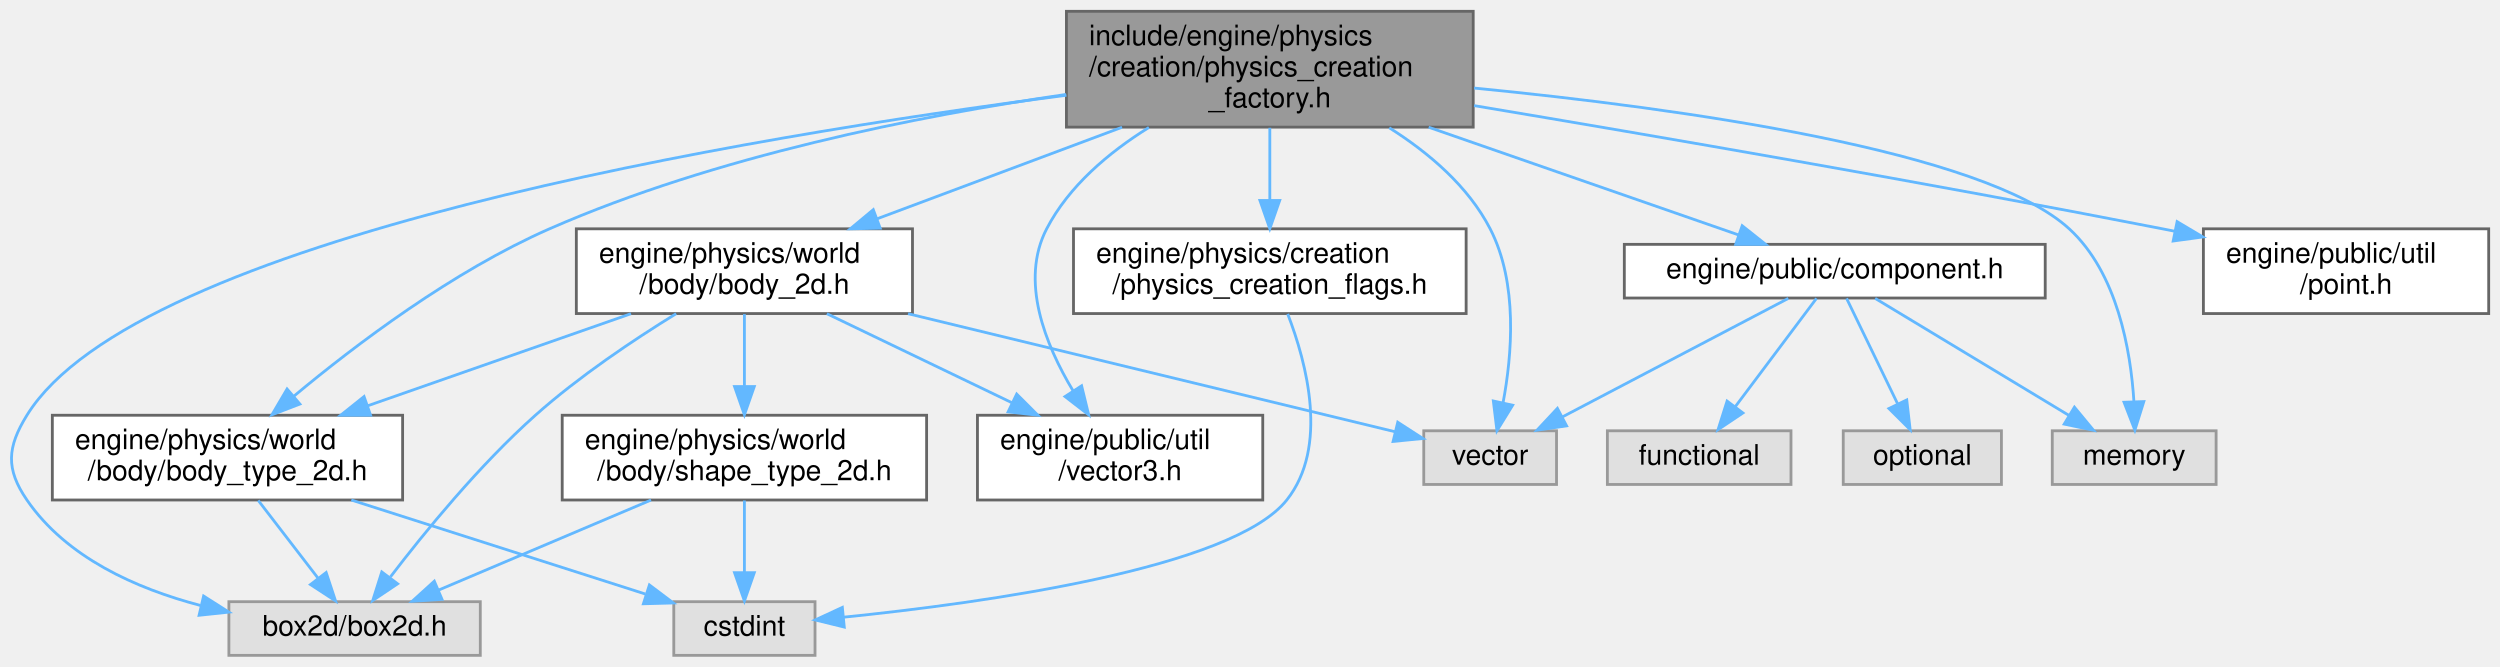
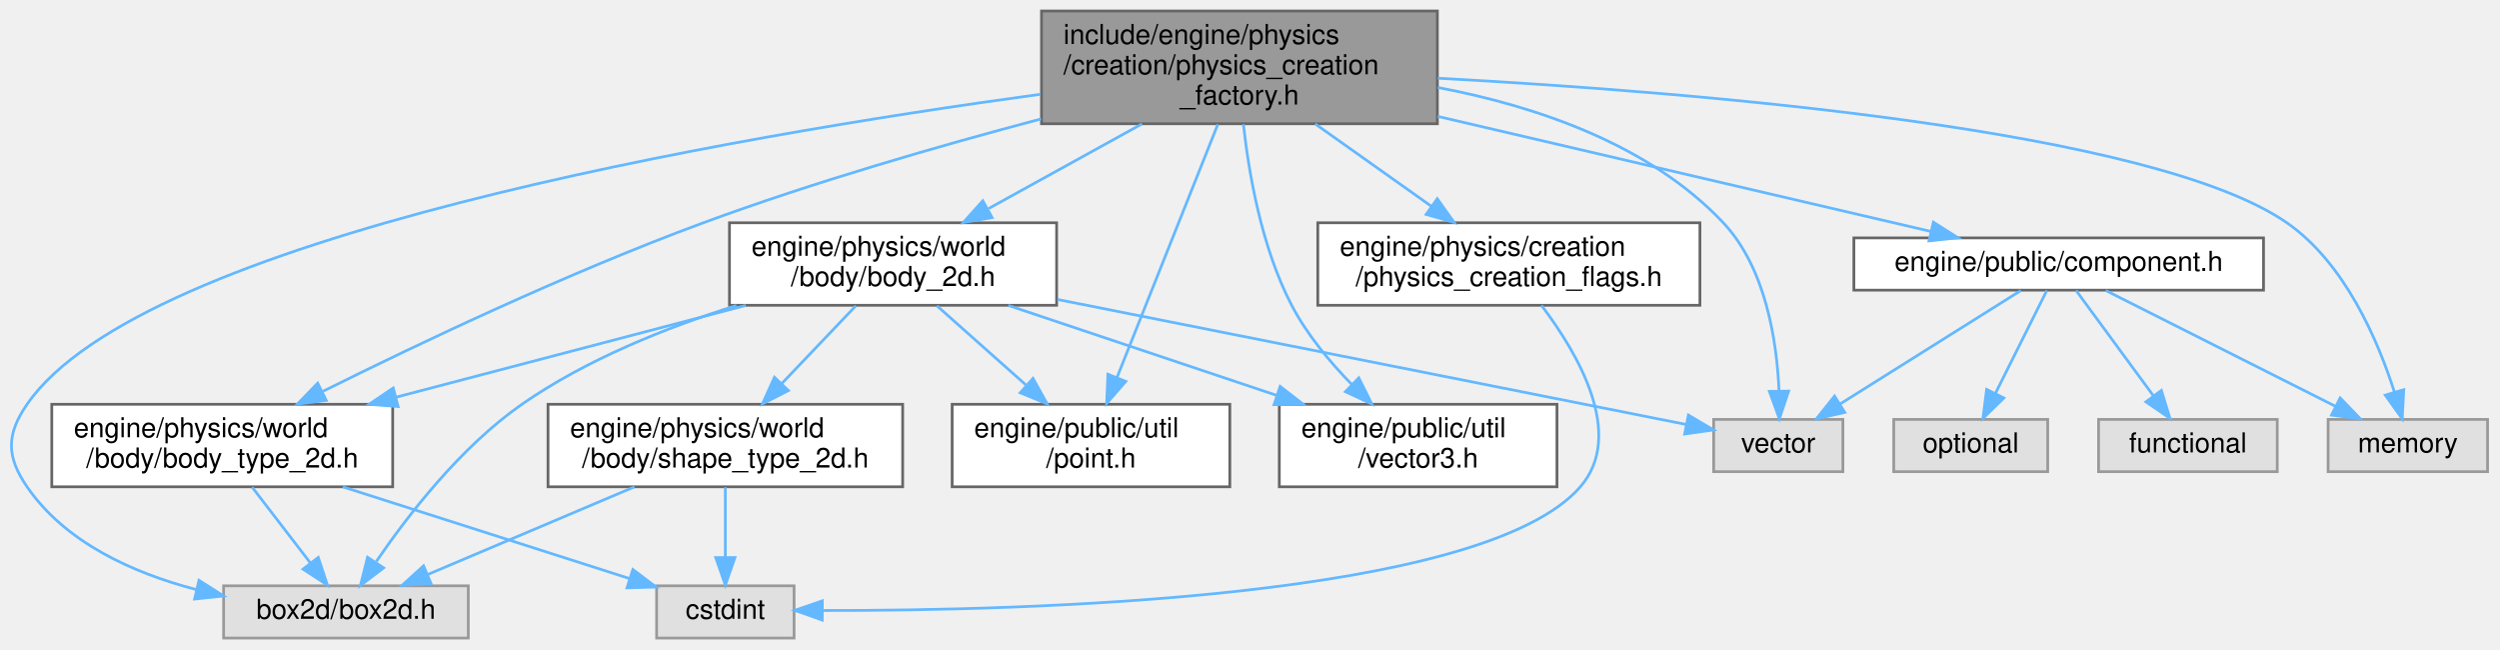
- <svg xmlns="http://www.w3.org/2000/svg" xmlns:xlink="http://www.w3.org/1999/xlink" width="885pt" height="236pt" viewBox="0.00 0.00 885.03 236.00">
+ <svg xmlns="http://www.w3.org/2000/svg" xmlns:xlink="http://www.w3.org/1999/xlink" width="909pt" height="236pt" viewBox="0.00 0.00 908.68 236.00">
  <g id="graph0" class="graph" transform="scale(1 1) rotate(0) translate(4 232)">
    <g id="Node000001" class="node">
      <g id="a_Node000001">
        <a xlink:title=" ">
-           <polygon fill="#999999" stroke="#666666" points="517.53,-228 373.53,-228 373.53,-187 517.53,-187 517.53,-228" />
-           <text text-anchor="start" x="381.53" y="-216" font-family="Helvetica,sans-Serif" font-size="10.00">include/engine/physics</text>
-           <text text-anchor="start" x="381.53" y="-205" font-family="Helvetica,sans-Serif" font-size="10.00">/creation/physics_creation</text>
-           <text text-anchor="middle" x="445.53" y="-194" font-family="Helvetica,sans-Serif" font-size="10.00">_factory.h</text>
+           <polygon fill="#999999" stroke="#666666" points="518.68,-228 374.68,-228 374.68,-187 518.68,-187 518.68,-228" />
+           <text text-anchor="start" x="382.68" y="-216" font-family="Helvetica,sans-Serif" font-size="10.00">include/engine/physics</text>
+           <text text-anchor="start" x="382.68" y="-205" font-family="Helvetica,sans-Serif" font-size="10.00">/creation/physics_creation</text>
+           <text text-anchor="middle" x="446.68" y="-194" font-family="Helvetica,sans-Serif" font-size="10.00">_factory.h</text>
        </a>
      </g>
    </g>
    <g id="Node000002" class="node">
      <g id="a_Node000002">
        <a xlink:title=" ">
-           <polygon fill="#e0e0e0" stroke="#999999" points="166.03,-19 77.03,-19 77.03,0 166.03,0 166.03,-19" />
-           <text text-anchor="middle" x="121.53" y="-7" font-family="Helvetica,sans-Serif" font-size="10.00">box2d/box2d.h</text>
+           <polygon fill="#e0e0e0" stroke="#999999" points="166.18,-19 77.18,-19 77.18,0 166.18,0 166.18,-19" />
+           <text text-anchor="middle" x="121.68" y="-7" font-family="Helvetica,sans-Serif" font-size="10.00">box2d/box2d.h</text>
        </a>
      </g>
    </g>
    <g id="edge1_Node000001_Node000002" class="edge">
      <g id="a_edge1_Node000001_Node000002">
        <a xlink:title=" ">
-           <path fill="none" stroke="#63b8ff" d="M373.52,-198.28C258.99,-183.42 44.28,-147.69 5.53,-85 -1.48,-73.66 -2.02,-65.99 5.53,-55 19.47,-34.72 44.03,-23.67 66.98,-17.66" />
-           <polygon fill="#63b8ff" stroke="#63b8ff" points="68.08,-21 77.02,-15.31 66.48,-14.19 68.08,-21" />
+           <path fill="none" stroke="#63b8ff" d="M374.28,-197.72C260.27,-182.18 47.52,-145.62 5.68,-85 -1.9,-74.03 -1.88,-65.99 5.68,-55 19.62,-34.72 44.18,-23.67 67.12,-17.66" />
+           <polygon fill="#63b8ff" stroke="#63b8ff" points="68.22,-21 77.16,-15.31 66.63,-14.19 68.22,-21" />
        </a>
      </g>
    </g>
    <g id="Node000003" class="node">
      <g id="a_Node000003">
        <a xlink:href="physics__creation__flags_8h.html" target="_top" xlink:title=" ">
-           <polygon fill="white" stroke="#666666" points="515.03,-151 376.03,-151 376.03,-121 515.03,-121 515.03,-151" />
-           <text text-anchor="start" x="384.03" y="-139" font-family="Helvetica,sans-Serif" font-size="10.00">engine/physics/creation</text>
-           <text text-anchor="middle" x="445.53" y="-128" font-family="Helvetica,sans-Serif" font-size="10.00">/physics_creation_flags.h</text>
+           <polygon fill="white" stroke="#666666" points="614.18,-151 475.18,-151 475.18,-121 614.18,-121 614.18,-151" />
+           <text text-anchor="start" x="483.18" y="-139" font-family="Helvetica,sans-Serif" font-size="10.00">engine/physics/creation</text>
+           <text text-anchor="middle" x="544.68" y="-128" font-family="Helvetica,sans-Serif" font-size="10.00">/physics_creation_flags.h</text>
        </a>
      </g>
    </g>
    <g id="edge2_Node000001_Node000003" class="edge">
      <g id="a_edge2_Node000001_Node000003">
        <a xlink:title=" ">
-           <path fill="none" stroke="#63b8ff" d="M445.53,-186.77C445.53,-178.85 445.53,-169.63 445.53,-161.3" />
-           <polygon fill="#63b8ff" stroke="#63b8ff" points="449.03,-161.04 445.53,-151.04 442.03,-161.04 449.03,-161.04" />
+           <path fill="none" stroke="#63b8ff" d="M474.23,-186.96C487.42,-177.6 503.19,-166.42 516.47,-157.01" />
+           <polygon fill="#63b8ff" stroke="#63b8ff" points="518.64,-159.75 524.78,-151.11 514.59,-154.04 518.64,-159.75" />
        </a>
      </g>
    </g>
    <g id="Node000005" class="node">
      <g id="a_Node000005">
        <a xlink:href="body__2d_8h.html" target="_top" xlink:title=" ">
-           <polygon fill="white" stroke="#666666" points="319.03,-151 200.03,-151 200.03,-121 319.03,-121 319.03,-151" />
-           <text text-anchor="start" x="208.03" y="-139" font-family="Helvetica,sans-Serif" font-size="10.00">engine/physics/world</text>
-           <text text-anchor="middle" x="259.53" y="-128" font-family="Helvetica,sans-Serif" font-size="10.00">/body/body_2d.h</text>
+           <polygon fill="white" stroke="#666666" points="380.18,-151 261.18,-151 261.18,-121 380.18,-121 380.18,-151" />
+           <text text-anchor="start" x="269.18" y="-139" font-family="Helvetica,sans-Serif" font-size="10.00">engine/physics/world</text>
+           <text text-anchor="middle" x="320.68" y="-128" font-family="Helvetica,sans-Serif" font-size="10.00">/body/body_2d.h</text>
        </a>
      </g>
    </g>
    <g id="edge4_Node000001_Node000005" class="edge">
      <g id="a_edge4_Node000001_Node000005">
        <a xlink:title=" ">
-           <path fill="none" stroke="#63b8ff" d="M393.22,-186.96C365.95,-176.76 332.86,-164.4 306.42,-154.52" />
-           <polygon fill="#63b8ff" stroke="#63b8ff" points="307.6,-151.23 297.01,-151 305.15,-157.78 307.6,-151.23" />
+           <path fill="none" stroke="#63b8ff" d="M411.24,-186.96C393.8,-177.33 372.85,-165.78 355.49,-156.2" />
+           <polygon fill="#63b8ff" stroke="#63b8ff" points="356.71,-152.88 346.26,-151.11 353.33,-159.01 356.71,-152.88" />
        </a>
      </g>
    </g>
    <g id="Node000006" class="node">
      <g id="a_Node000006">
        <a xlink:href="body__type__2d_8h.html" target="_top" xlink:title=" ">
-           <polygon fill="white" stroke="#666666" points="138.53,-85 14.53,-85 14.53,-55 138.53,-55 138.53,-85" />
-           <text text-anchor="start" x="22.53" y="-73" font-family="Helvetica,sans-Serif" font-size="10.00">engine/physics/world</text>
-           <text text-anchor="middle" x="76.53" y="-62" font-family="Helvetica,sans-Serif" font-size="10.00">/body/body_type_2d.h</text>
-         </a>
-       </g>
-     </g>
-     <g id="edge14_Node000001_Node000006" class="edge">
-       <g id="a_edge14_Node000001_Node000006">
-         <a xlink:title=" ">
-           <path fill="none" stroke="#63b8ff" d="M373.36,-198.57C320.96,-190.98 249.25,-176.74 190.53,-151 156.36,-136.02 121.97,-110.04 100.04,-91.76" />
-           <polygon fill="#63b8ff" stroke="#63b8ff" points="102.16,-88.97 92.27,-85.17 97.63,-94.3 102.16,-88.97" />
+           <polygon fill="white" stroke="#666666" points="138.68,-85 14.68,-85 14.68,-55 138.68,-55 138.68,-85" />
+           <text text-anchor="start" x="22.68" y="-73" font-family="Helvetica,sans-Serif" font-size="10.00">engine/physics/world</text>
+           <text text-anchor="middle" x="76.68" y="-62" font-family="Helvetica,sans-Serif" font-size="10.00">/body/body_type_2d.h</text>
+         </a>
+       </g>
+     </g>
+     <g id="edge15_Node000001_Node000006" class="edge">
+       <g id="a_edge15_Node000001_Node000006">
+         <a xlink:title=" ">
+           <path fill="none" stroke="#63b8ff" d="M374.53,-188.76C337.39,-178.93 291.64,-165.73 251.68,-151 202.68,-132.95 148.28,-107.12 113.33,-89.73" />
+           <polygon fill="#63b8ff" stroke="#63b8ff" points="114.52,-86.42 104.01,-85.07 111.39,-92.68 114.52,-86.42" />
        </a>
      </g>
    </g>
    <g id="Node000008" class="node">
      <g id="a_Node000008">
-         <a xlink:href="vector3_8h.html" target="_top" xlink:title=" ">
-           <polygon fill="white" stroke="#666666" points="443.03,-85 342.03,-85 342.03,-55 443.03,-55 443.03,-85" />
-           <text text-anchor="start" x="350.03" y="-73" font-family="Helvetica,sans-Serif" font-size="10.00">engine/public/util</text>
-           <text text-anchor="middle" x="392.53" y="-62" font-family="Helvetica,sans-Serif" font-size="10.00">/vector3.h</text>
+         <a xlink:href="point_8h.html" target="_top" xlink:title=" ">
+           <polygon fill="white" stroke="#666666" points="443.18,-85 342.18,-85 342.18,-55 443.18,-55 443.18,-85" />
+           <text text-anchor="start" x="350.18" y="-73" font-family="Helvetica,sans-Serif" font-size="10.00">engine/public/util</text>
+           <text text-anchor="middle" x="392.68" y="-62" font-family="Helvetica,sans-Serif" font-size="10.00">/point.h</text>
        </a>
      </g>
    </g>
    <g id="edge21_Node000001_Node000008" class="edge">
      <g id="a_edge21_Node000001_Node000008">
        <a xlink:title=" ">
-           <path fill="none" stroke="#63b8ff" d="M402.72,-186.88C388.55,-178.06 374.41,-166.17 366.53,-151 356.98,-132.63 365.98,-110.08 375.91,-93.6" />
-           <polygon fill="#63b8ff" stroke="#63b8ff" points="378.9,-95.43 381.41,-85.14 373.03,-91.62 378.9,-95.43" />
+           <path fill="none" stroke="#63b8ff" d="M438.82,-186.8C429.11,-162.43 412.6,-120.99 402.18,-94.85" />
+           <polygon fill="#63b8ff" stroke="#63b8ff" points="405.34,-93.32 398.39,-85.33 398.84,-95.91 405.34,-93.32" />
        </a>
      </g>
    </g>
    <g id="Node000009" class="node">
      <g id="a_Node000009">
-         <a xlink:title=" ">
-           <polygon fill="#e0e0e0" stroke="#999999" points="547.03,-79.5 500.03,-79.5 500.03,-60.5 547.03,-60.5 547.03,-79.5" />
-           <text text-anchor="middle" x="523.53" y="-67.5" font-family="Helvetica,sans-Serif" font-size="10.00">vector</text>
-         </a>
-       </g>
-     </g>
-     <g id="edge23_Node000001_Node000009" class="edge">
-       <g id="a_edge23_Node000001_Node000009">
-         <a xlink:title=" ">
-           <path fill="none" stroke="#63b8ff" d="M487.81,-186.77C501.8,-177.94 515.76,-166.07 523.53,-151 533.45,-131.76 531.29,-106.29 528.08,-89.32" />
-           <polygon fill="#63b8ff" stroke="#63b8ff" points="531.5,-88.55 525.94,-79.53 524.66,-90.05 531.5,-88.55" />
+         <a xlink:href="vector3_8h.html" target="_top" xlink:title=" ">
+           <polygon fill="white" stroke="#666666" points="562.18,-85 461.18,-85 461.18,-55 562.18,-55 562.18,-85" />
+           <text text-anchor="start" x="469.18" y="-73" font-family="Helvetica,sans-Serif" font-size="10.00">engine/public/util</text>
+           <text text-anchor="middle" x="511.68" y="-62" font-family="Helvetica,sans-Serif" font-size="10.00">/vector3.h</text>
+         </a>
+       </g>
+     </g>
+     <g id="edge22_Node000001_Node000009" class="edge">
+       <g id="a_edge22_Node000001_Node000009">
+         <a xlink:title=" ">
+           <path fill="none" stroke="#63b8ff" d="M448.12,-186.83C450.1,-168.83 454.77,-141.89 465.68,-121 471.19,-110.43 479.52,-100.42 487.59,-92.16" />
+           <polygon fill="#63b8ff" stroke="#63b8ff" points="490.1,-94.6 494.83,-85.11 485.22,-89.58 490.1,-94.6" />
        </a>
      </g>
    </g>
    <g id="Node000010" class="node">
      <g id="a_Node000010">
+         <a xlink:title=" ">
+           <polygon fill="#e0e0e0" stroke="#999999" points="666.18,-79.5 619.18,-79.5 619.18,-60.5 666.18,-60.5 666.18,-79.5" />
+           <text text-anchor="middle" x="642.68" y="-67.5" font-family="Helvetica,sans-Serif" font-size="10.00">vector</text>
+         </a>
+       </g>
+     </g>
+     <g id="edge24_Node000001_Node000010" class="edge">
+       <g id="a_edge24_Node000001_Node000010">
+         <a xlink:title=" ">
+           <path fill="none" stroke="#63b8ff" d="M518.84,-200.19C554.66,-193.4 595.88,-179.46 622.68,-151 638.2,-134.5 642.18,-107.83 642.95,-89.87" />
+           <polygon fill="#63b8ff" stroke="#63b8ff" points="646.45,-89.79 643.08,-79.75 639.45,-89.7 646.45,-89.79" />
+         </a>
+       </g>
+     </g>
+     <g id="Node000011" class="node">
+       <g id="a_Node000011">
        <a xlink:href="component_8h.html" target="_top" xlink:title=" ">
-           <polygon fill="white" stroke="#666666" points="720.03,-145.5 571.03,-145.5 571.03,-126.5 720.03,-126.5 720.03,-145.5" />
-           <text text-anchor="middle" x="645.53" y="-133.5" font-family="Helvetica,sans-Serif" font-size="10.00">engine/public/component.h</text>
-         </a>
-       </g>
-     </g>
-     <g id="edge15_Node000001_Node000010" class="edge">
-       <g id="a_edge15_Node000001_Node000010">
-         <a xlink:title=" ">
-           <path fill="none" stroke="#63b8ff" d="M501.77,-186.96C537.07,-174.69 581.42,-159.28 611.45,-148.84" />
-           <polygon fill="#63b8ff" stroke="#63b8ff" points="612.76,-152.09 621.06,-145.5 610.46,-145.48 612.76,-152.09" />
-         </a>
-       </g>
-     </g>
-     <g id="Node000012" class="node">
-       <g id="a_Node000012">
-         <a xlink:title=" ">
-           <polygon fill="#e0e0e0" stroke="#999999" points="780.53,-79.5 722.53,-79.5 722.53,-60.5 780.53,-60.5 780.53,-79.5" />
-           <text text-anchor="middle" x="751.53" y="-67.5" font-family="Helvetica,sans-Serif" font-size="10.00">memory</text>
-         </a>
-       </g>
-     </g>
-     <g id="edge22_Node000001_Node000012" class="edge">
-       <g id="a_edge22_Node000001_Node000012">
-         <a xlink:title=" ">
-           <path fill="none" stroke="#63b8ff" d="M517.86,-200.83C591.29,-193.63 698.37,-178.67 728.53,-151 745.55,-135.39 750.28,-108.09 751.44,-89.78" />
-           <polygon fill="#63b8ff" stroke="#63b8ff" points="754.94,-89.84 751.77,-79.72 747.94,-89.6 754.94,-89.84" />
-         </a>
-       </g>
-     </g>
-     <g id="Node000014" class="node">
-       <g id="a_Node000014">
-         <a xlink:href="point_8h.html" target="_top" xlink:title=" ">
-           <polygon fill="white" stroke="#666666" points="877.03,-151 776.03,-151 776.03,-121 877.03,-121 877.03,-151" />
-           <text text-anchor="start" x="784.03" y="-139" font-family="Helvetica,sans-Serif" font-size="10.00">engine/public/util</text>
-           <text text-anchor="middle" x="826.53" y="-128" font-family="Helvetica,sans-Serif" font-size="10.00">/point.h</text>
-         </a>
-       </g>
-     </g>
-     <g id="edge20_Node000001_Node000014" class="edge">
-       <g id="a_edge20_Node000001_Node000014">
-         <a xlink:title=" ">
-           <path fill="none" stroke="#63b8ff" d="M517.84,-194.61C581.98,-183.87 678.16,-167.29 761.53,-151 762.98,-150.72 764.45,-150.43 765.93,-150.13" />
-           <polygon fill="#63b8ff" stroke="#63b8ff" points="766.72,-153.54 775.83,-148.12 765.33,-146.68 766.72,-153.54" />
+           <polygon fill="white" stroke="#666666" points="819.18,-145.5 670.18,-145.5 670.18,-126.5 819.18,-126.5 819.18,-145.5" />
+           <text text-anchor="middle" x="744.68" y="-133.5" font-family="Helvetica,sans-Serif" font-size="10.00">engine/public/component.h</text>
+         </a>
+       </g>
+     </g>
+     <g id="edge16_Node000001_Node000011" class="edge">
+       <g id="a_edge16_Node000001_Node000011">
+         <a xlink:title=" ">
+           <path fill="none" stroke="#63b8ff" d="M518.81,-189.68C574.62,-176.66 650.23,-159.03 698.24,-147.83" />
+           <polygon fill="#63b8ff" stroke="#63b8ff" points="699.1,-151.22 708.05,-145.54 697.51,-144.41 699.1,-151.22" />
+         </a>
+       </g>
+     </g>
+     <g id="Node000013" class="node">
+       <g id="a_Node000013">
+         <a xlink:title=" ">
+           <polygon fill="#e0e0e0" stroke="#999999" points="900.68,-79.5 842.68,-79.5 842.68,-60.5 900.68,-60.5 900.68,-79.5" />
+           <text text-anchor="middle" x="871.68" y="-67.5" font-family="Helvetica,sans-Serif" font-size="10.00">memory</text>
+         </a>
+       </g>
+     </g>
+     <g id="edge23_Node000001_Node000013" class="edge">
+       <g id="a_edge23_Node000001_Node000013">
+         <a xlink:title=" ">
+           <path fill="none" stroke="#63b8ff" d="M518.83,-203.56C615.08,-198.37 778.99,-184.76 827.68,-151 848.8,-136.35 860.82,-108.16 866.79,-89.46" />
+           <polygon fill="#63b8ff" stroke="#63b8ff" points="870.19,-90.3 869.63,-79.72 863.47,-88.34 870.19,-90.3" />
        </a>
      </g>
    </g>
    <g id="Node000004" class="node">
      <g id="a_Node000004">
        <a xlink:title=" ">
-           <polygon fill="#e0e0e0" stroke="#999999" points="284.53,-19 234.53,-19 234.53,0 284.53,0 284.53,-19" />
-           <text text-anchor="middle" x="259.53" y="-7" font-family="Helvetica,sans-Serif" font-size="10.00">cstdint</text>
+           <polygon fill="#e0e0e0" stroke="#999999" points="284.68,-19 234.68,-19 234.68,0 284.68,0 284.68,-19" />
+           <text text-anchor="middle" x="259.68" y="-7" font-family="Helvetica,sans-Serif" font-size="10.00">cstdint</text>
        </a>
      </g>
    </g>
    <g id="edge3_Node000003_Node000004" class="edge">
      <g id="a_edge3_Node000003_Node000004">
        <a xlink:title=" ">
-           <path fill="none" stroke="#63b8ff" d="M451.86,-120.87C458.6,-103.42 466.43,-73.75 451.53,-55 432.3,-30.8 344.6,-18.6 294.64,-13.51" />
-           <polygon fill="#63b8ff" stroke="#63b8ff" points="294.88,-10.01 284.59,-12.53 294.2,-16.98 294.88,-10.01" />
+           <path fill="none" stroke="#63b8ff" d="M556.55,-120.94C569.74,-103.57 587.13,-73.98 570.68,-55 535.34,-14.25 368.99,-9.9 295.14,-10.03" />
+           <polygon fill="#63b8ff" stroke="#63b8ff" points="294.92,-6.54 284.94,-10.08 294.96,-13.54 294.92,-6.54" />
        </a>
      </g>
    </g>
    <g id="edge5_Node000005_Node000002" class="edge">
      <g id="a_edge5_Node000005_Node000002">
        <a xlink:title=" ">
-           <path fill="none" stroke="#63b8ff" d="M235.36,-120.96C220.3,-111.68 200.93,-98.72 185.53,-85 165.73,-67.37 146.37,-43.67 134.22,-27.78" />
-           <polygon fill="#63b8ff" stroke="#63b8ff" points="136.76,-25.33 127.96,-19.43 131.16,-29.53 136.76,-25.33" />
+           <path fill="none" stroke="#63b8ff" d="M263.73,-120.94C238.39,-112.97 209.06,-101.27 185.68,-85 163.44,-69.53 144.16,-44.58 132.73,-27.87" />
+           <polygon fill="#63b8ff" stroke="#63b8ff" points="135.38,-25.52 126.94,-19.11 129.54,-29.38 135.38,-25.52" />
        </a>
      </g>
    </g>
    <g id="edge6_Node000005_Node000006" class="edge">
      <g id="a_edge6_Node000005_Node000006">
        <a xlink:title=" ">
-           <path fill="none" stroke="#63b8ff" d="M219.37,-120.95C191.96,-111.37 155.45,-98.6 126.21,-88.37" />
-           <polygon fill="#63b8ff" stroke="#63b8ff" points="127.19,-85.01 116.6,-85.01 124.88,-91.62 127.19,-85.01" />
+           <path fill="none" stroke="#63b8ff" d="M267.13,-120.95C229.62,-111.12 179.36,-97.93 139.89,-87.58" />
+           <polygon fill="#63b8ff" stroke="#63b8ff" points="140.66,-84.16 130.1,-85.01 138.88,-90.93 140.66,-84.16" />
        </a>
      </g>
    </g>
    <g id="Node000007" class="node">
      <g id="a_Node000007">
        <a xlink:href="shape__type__2d_8h.html" target="_top" xlink:title=" ">
-           <polygon fill="white" stroke="#666666" points="324.03,-85 195.03,-85 195.03,-55 324.03,-55 324.03,-85" />
-           <text text-anchor="start" x="203.03" y="-73" font-family="Helvetica,sans-Serif" font-size="10.00">engine/physics/world</text>
-           <text text-anchor="middle" x="259.53" y="-62" font-family="Helvetica,sans-Serif" font-size="10.00">/body/shape_type_2d.h</text>
+           <polygon fill="white" stroke="#666666" points="324.18,-85 195.18,-85 195.18,-55 324.18,-55 324.18,-85" />
+           <text text-anchor="start" x="203.18" y="-73" font-family="Helvetica,sans-Serif" font-size="10.00">engine/physics/world</text>
+           <text text-anchor="middle" x="259.68" y="-62" font-family="Helvetica,sans-Serif" font-size="10.00">/body/shape_type_2d.h</text>
        </a>
      </g>
    </g>
    <g id="edge9_Node000005_Node000007" class="edge">
      <g id="a_edge9_Node000005_Node000007">
        <a xlink:title=" ">
-           <path fill="none" stroke="#63b8ff" d="M259.53,-120.8C259.53,-113.34 259.53,-103.99 259.53,-95.41" />
-           <polygon fill="#63b8ff" stroke="#63b8ff" points="263.03,-95.16 259.53,-85.16 256.03,-95.16 263.03,-95.16" />
+           <path fill="none" stroke="#63b8ff" d="M307.14,-120.8C299.24,-112.51 289.12,-101.89 280.25,-92.59" />
+           <polygon fill="#63b8ff" stroke="#63b8ff" points="282.61,-89.99 273.18,-85.16 277.54,-94.82 282.61,-89.99" />
        </a>
      </g>
    </g>
    <g id="edge12_Node000005_Node000008" class="edge">
      <g id="a_edge12_Node000005_Node000008">
        <a xlink:title=" ">
-           <path fill="none" stroke="#63b8ff" d="M288.72,-120.95C307.95,-111.7 333.33,-99.49 354.19,-89.45" />
-           <polygon fill="#63b8ff" stroke="#63b8ff" points="355.92,-92.5 363.41,-85.01 352.88,-86.19 355.92,-92.5" />
+           <path fill="none" stroke="#63b8ff" d="M336.65,-120.8C346.16,-112.34 358.4,-101.46 369.01,-92.03" />
+           <polygon fill="#63b8ff" stroke="#63b8ff" points="371.59,-94.42 376.74,-85.16 366.94,-89.19 371.59,-94.42" />
        </a>
      </g>
    </g>
    <g id="edge13_Node000005_Node000009" class="edge">
      <g id="a_edge13_Node000005_Node000009">
        <a xlink:title=" ">
-           <path fill="none" stroke="#63b8ff" d="M317.46,-120.95C370.3,-108.15 446.54,-89.66 489.94,-79.14" />
-           <polygon fill="#63b8ff" stroke="#63b8ff" points="490.82,-82.53 499.72,-76.77 489.17,-75.73 490.82,-82.53" />
+           <path fill="none" stroke="#63b8ff" d="M362.59,-120.95C391.33,-111.33 429.63,-98.49 460.22,-88.24" />
+           <polygon fill="#63b8ff" stroke="#63b8ff" points="461.49,-91.51 469.86,-85.01 459.26,-84.87 461.49,-91.51" />
+         </a>
+       </g>
+     </g>
+     <g id="edge14_Node000005_Node000010" class="edge">
+       <g id="a_edge14_Node000005_Node000010">
+         <a xlink:title=" ">
+           <path fill="none" stroke="#63b8ff" d="M380.49,-123.11C447.84,-109.73 554.92,-88.44 609.03,-77.69" />
+           <polygon fill="#63b8ff" stroke="#63b8ff" points="609.99,-81.07 619.11,-75.68 608.62,-74.2 609.99,-81.07" />
        </a>
      </g>
    </g>
    <g id="edge7_Node000006_Node000002" class="edge">
      <g id="a_edge7_Node000006_Node000002">
        <a xlink:title=" ">
-           <path fill="none" stroke="#63b8ff" d="M87.42,-54.84C93.82,-46.52 101.94,-35.96 108.66,-27.23" />
-           <polygon fill="#63b8ff" stroke="#63b8ff" points="111.46,-29.33 114.79,-19.27 105.91,-25.06 111.46,-29.33" />
+           <path fill="none" stroke="#63b8ff" d="M87.57,-54.84C93.97,-46.52 102.09,-35.96 108.8,-27.23" />
+           <polygon fill="#63b8ff" stroke="#63b8ff" points="111.61,-29.33 114.93,-19.27 106.06,-25.06 111.61,-29.33" />
        </a>
      </g>
    </g>
    <g id="edge8_Node000006_Node000004" class="edge">
      <g id="a_edge8_Node000006_Node000004">
        <a xlink:title=" ">
-           <path fill="none" stroke="#63b8ff" d="M120.36,-54.99C152.24,-44.8 194.82,-31.18 224.46,-21.71" />
-           <polygon fill="#63b8ff" stroke="#63b8ff" points="225.9,-24.93 234.36,-18.55 223.77,-18.26 225.9,-24.93" />
+           <path fill="none" stroke="#63b8ff" d="M120.51,-54.99C152.38,-44.8 194.97,-31.18 224.6,-21.71" />
+           <polygon fill="#63b8ff" stroke="#63b8ff" points="226.04,-24.93 234.5,-18.55 223.91,-18.26 226.04,-24.93" />
        </a>
      </g>
    </g>
    <g id="edge10_Node000007_Node000002" class="edge">
      <g id="a_edge10_Node000007_Node000002">
        <a xlink:title=" ">
-           <path fill="none" stroke="#63b8ff" d="M226.47,-54.99C203.55,-45.27 173.29,-32.44 151.15,-23.06" />
-           <polygon fill="#63b8ff" stroke="#63b8ff" points="152.48,-19.82 141.91,-19.14 149.75,-26.26 152.48,-19.82" />
+           <path fill="none" stroke="#63b8ff" d="M226.62,-54.99C203.7,-45.27 173.43,-32.44 151.3,-23.06" />
+           <polygon fill="#63b8ff" stroke="#63b8ff" points="152.63,-19.82 142.06,-19.14 149.9,-26.26 152.63,-19.82" />
        </a>
      </g>
    </g>
    <g id="edge11_Node000007_Node000004" class="edge">
      <g id="a_edge11_Node000007_Node000004">
        <a xlink:title=" ">
-           <path fill="none" stroke="#63b8ff" d="M259.53,-54.84C259.53,-47.21 259.53,-37.7 259.53,-29.45" />
-           <polygon fill="#63b8ff" stroke="#63b8ff" points="263.03,-29.27 259.53,-19.27 256.03,-29.27 263.03,-29.27" />
-         </a>
-       </g>
-     </g>
-     <g id="edge19_Node000010_Node000009" class="edge">
-       <g id="a_edge19_Node000010_Node000009">
-         <a xlink:title=" ">
-           <path fill="none" stroke="#63b8ff" d="M629.08,-126.37C608.52,-115.59 573.12,-97.02 549.04,-84.38" />
-           <polygon fill="#63b8ff" stroke="#63b8ff" points="550.59,-81.25 540.11,-79.7 547.34,-87.44 550.59,-81.25" />
-         </a>
-       </g>
-     </g>
-     <g id="Node000011" class="node">
-       <g id="a_Node000011">
-         <a xlink:title=" ">
-           <polygon fill="#e0e0e0" stroke="#999999" points="630.03,-79.5 565.03,-79.5 565.03,-60.5 630.03,-60.5 630.03,-79.5" />
-           <text text-anchor="middle" x="597.53" y="-67.5" font-family="Helvetica,sans-Serif" font-size="10.00">functional</text>
-         </a>
-       </g>
-     </g>
-     <g id="edge16_Node000010_Node000011" class="edge">
-       <g id="a_edge16_Node000010_Node000011">
-         <a xlink:title=" ">
-           <path fill="none" stroke="#63b8ff" d="M639.06,-126.37C631.72,-116.59 619.6,-100.42 610.34,-88.08" />
-           <polygon fill="#63b8ff" stroke="#63b8ff" points="613.01,-85.81 604.21,-79.91 607.41,-90.01 613.01,-85.81" />
-         </a>
-       </g>
-     </g>
-     <g id="edge17_Node000010_Node000012" class="edge">
-       <g id="a_edge17_Node000010_Node000012">
-         <a xlink:title=" ">
-           <path fill="none" stroke="#63b8ff" d="M659.82,-126.37C677.45,-115.73 707.62,-97.51 728.52,-84.89" />
-           <polygon fill="#63b8ff" stroke="#63b8ff" points="730.37,-87.86 737.12,-79.7 726.75,-81.87 730.37,-87.86" />
-         </a>
-       </g>
-     </g>
-     <g id="Node000013" class="node">
-       <g id="a_Node000013">
-         <a xlink:title=" ">
-           <polygon fill="#e0e0e0" stroke="#999999" points="704.53,-79.5 648.53,-79.5 648.53,-60.5 704.53,-60.5 704.53,-79.5" />
-           <text text-anchor="middle" x="676.53" y="-67.5" font-family="Helvetica,sans-Serif" font-size="10.00">optional</text>
-         </a>
-       </g>
-     </g>
-     <g id="edge18_Node000010_Node000013" class="edge">
-       <g id="a_edge18_Node000010_Node000013">
-         <a xlink:title=" ">
-           <path fill="none" stroke="#63b8ff" d="M649.71,-126.37C654.31,-116.88 661.82,-101.36 667.73,-89.16" />
-           <polygon fill="#63b8ff" stroke="#63b8ff" points="671.01,-90.43 672.22,-79.91 664.71,-87.38 671.01,-90.43" />
+           <path fill="none" stroke="#63b8ff" d="M259.68,-54.84C259.68,-47.21 259.68,-37.7 259.68,-29.45" />
+           <polygon fill="#63b8ff" stroke="#63b8ff" points="263.18,-29.27 259.68,-19.27 256.18,-29.27 263.18,-29.27" />
+         </a>
+       </g>
+     </g>
+     <g id="edge20_Node000011_Node000010" class="edge">
+       <g id="a_edge20_Node000011_Node000010">
+         <a xlink:title=" ">
+           <path fill="none" stroke="#63b8ff" d="M730.92,-126.37C714.04,-115.78 685.18,-97.67 665.08,-85.06" />
+           <polygon fill="#63b8ff" stroke="#63b8ff" points="666.87,-82.05 656.54,-79.7 663.15,-87.98 666.87,-82.05" />
+         </a>
+       </g>
+     </g>
+     <g id="Node000012" class="node">
+       <g id="a_Node000012">
+         <a xlink:title=" ">
+           <polygon fill="#e0e0e0" stroke="#999999" points="824.18,-79.5 759.18,-79.5 759.18,-60.5 824.18,-60.5 824.18,-79.5" />
+           <text text-anchor="middle" x="791.68" y="-67.5" font-family="Helvetica,sans-Serif" font-size="10.00">functional</text>
+         </a>
+       </g>
+     </g>
+     <g id="edge17_Node000011_Node000012" class="edge">
+       <g id="a_edge17_Node000011_Node000012">
+         <a xlink:title=" ">
+           <path fill="none" stroke="#63b8ff" d="M751.01,-126.37C758.19,-116.59 770.07,-100.42 779.14,-88.08" />
+           <polygon fill="#63b8ff" stroke="#63b8ff" points="782.04,-90.04 785.14,-79.91 776.4,-85.89 782.04,-90.04" />
+         </a>
+       </g>
+     </g>
+     <g id="edge18_Node000011_Node000013" class="edge">
+       <g id="a_edge18_Node000011_Node000013">
+         <a xlink:title=" ">
+           <path fill="none" stroke="#63b8ff" d="M761.8,-126.37C783.3,-115.54 820.37,-96.85 845.45,-84.22" />
+           <polygon fill="#63b8ff" stroke="#63b8ff" points="847.06,-87.32 854.41,-79.7 843.91,-81.07 847.06,-87.32" />
+         </a>
+       </g>
+     </g>
+     <g id="Node000014" class="node">
+       <g id="a_Node000014">
+         <a xlink:title=" ">
+           <polygon fill="#e0e0e0" stroke="#999999" points="740.68,-79.5 684.68,-79.5 684.68,-60.5 740.68,-60.5 740.68,-79.5" />
+           <text text-anchor="middle" x="712.68" y="-67.5" font-family="Helvetica,sans-Serif" font-size="10.00">optional</text>
+         </a>
+       </g>
+     </g>
+     <g id="edge19_Node000011_Node000014" class="edge">
+       <g id="a_edge19_Node000011_Node000014">
+         <a xlink:title=" ">
+           <path fill="none" stroke="#63b8ff" d="M740.36,-126.37C735.61,-116.88 727.86,-101.36 721.76,-89.16" />
+           <polygon fill="#63b8ff" stroke="#63b8ff" points="724.73,-87.28 717.13,-79.91 718.47,-90.41 724.73,-87.28" />
        </a>
      </g>
    </g>
  </g>
</svg>
